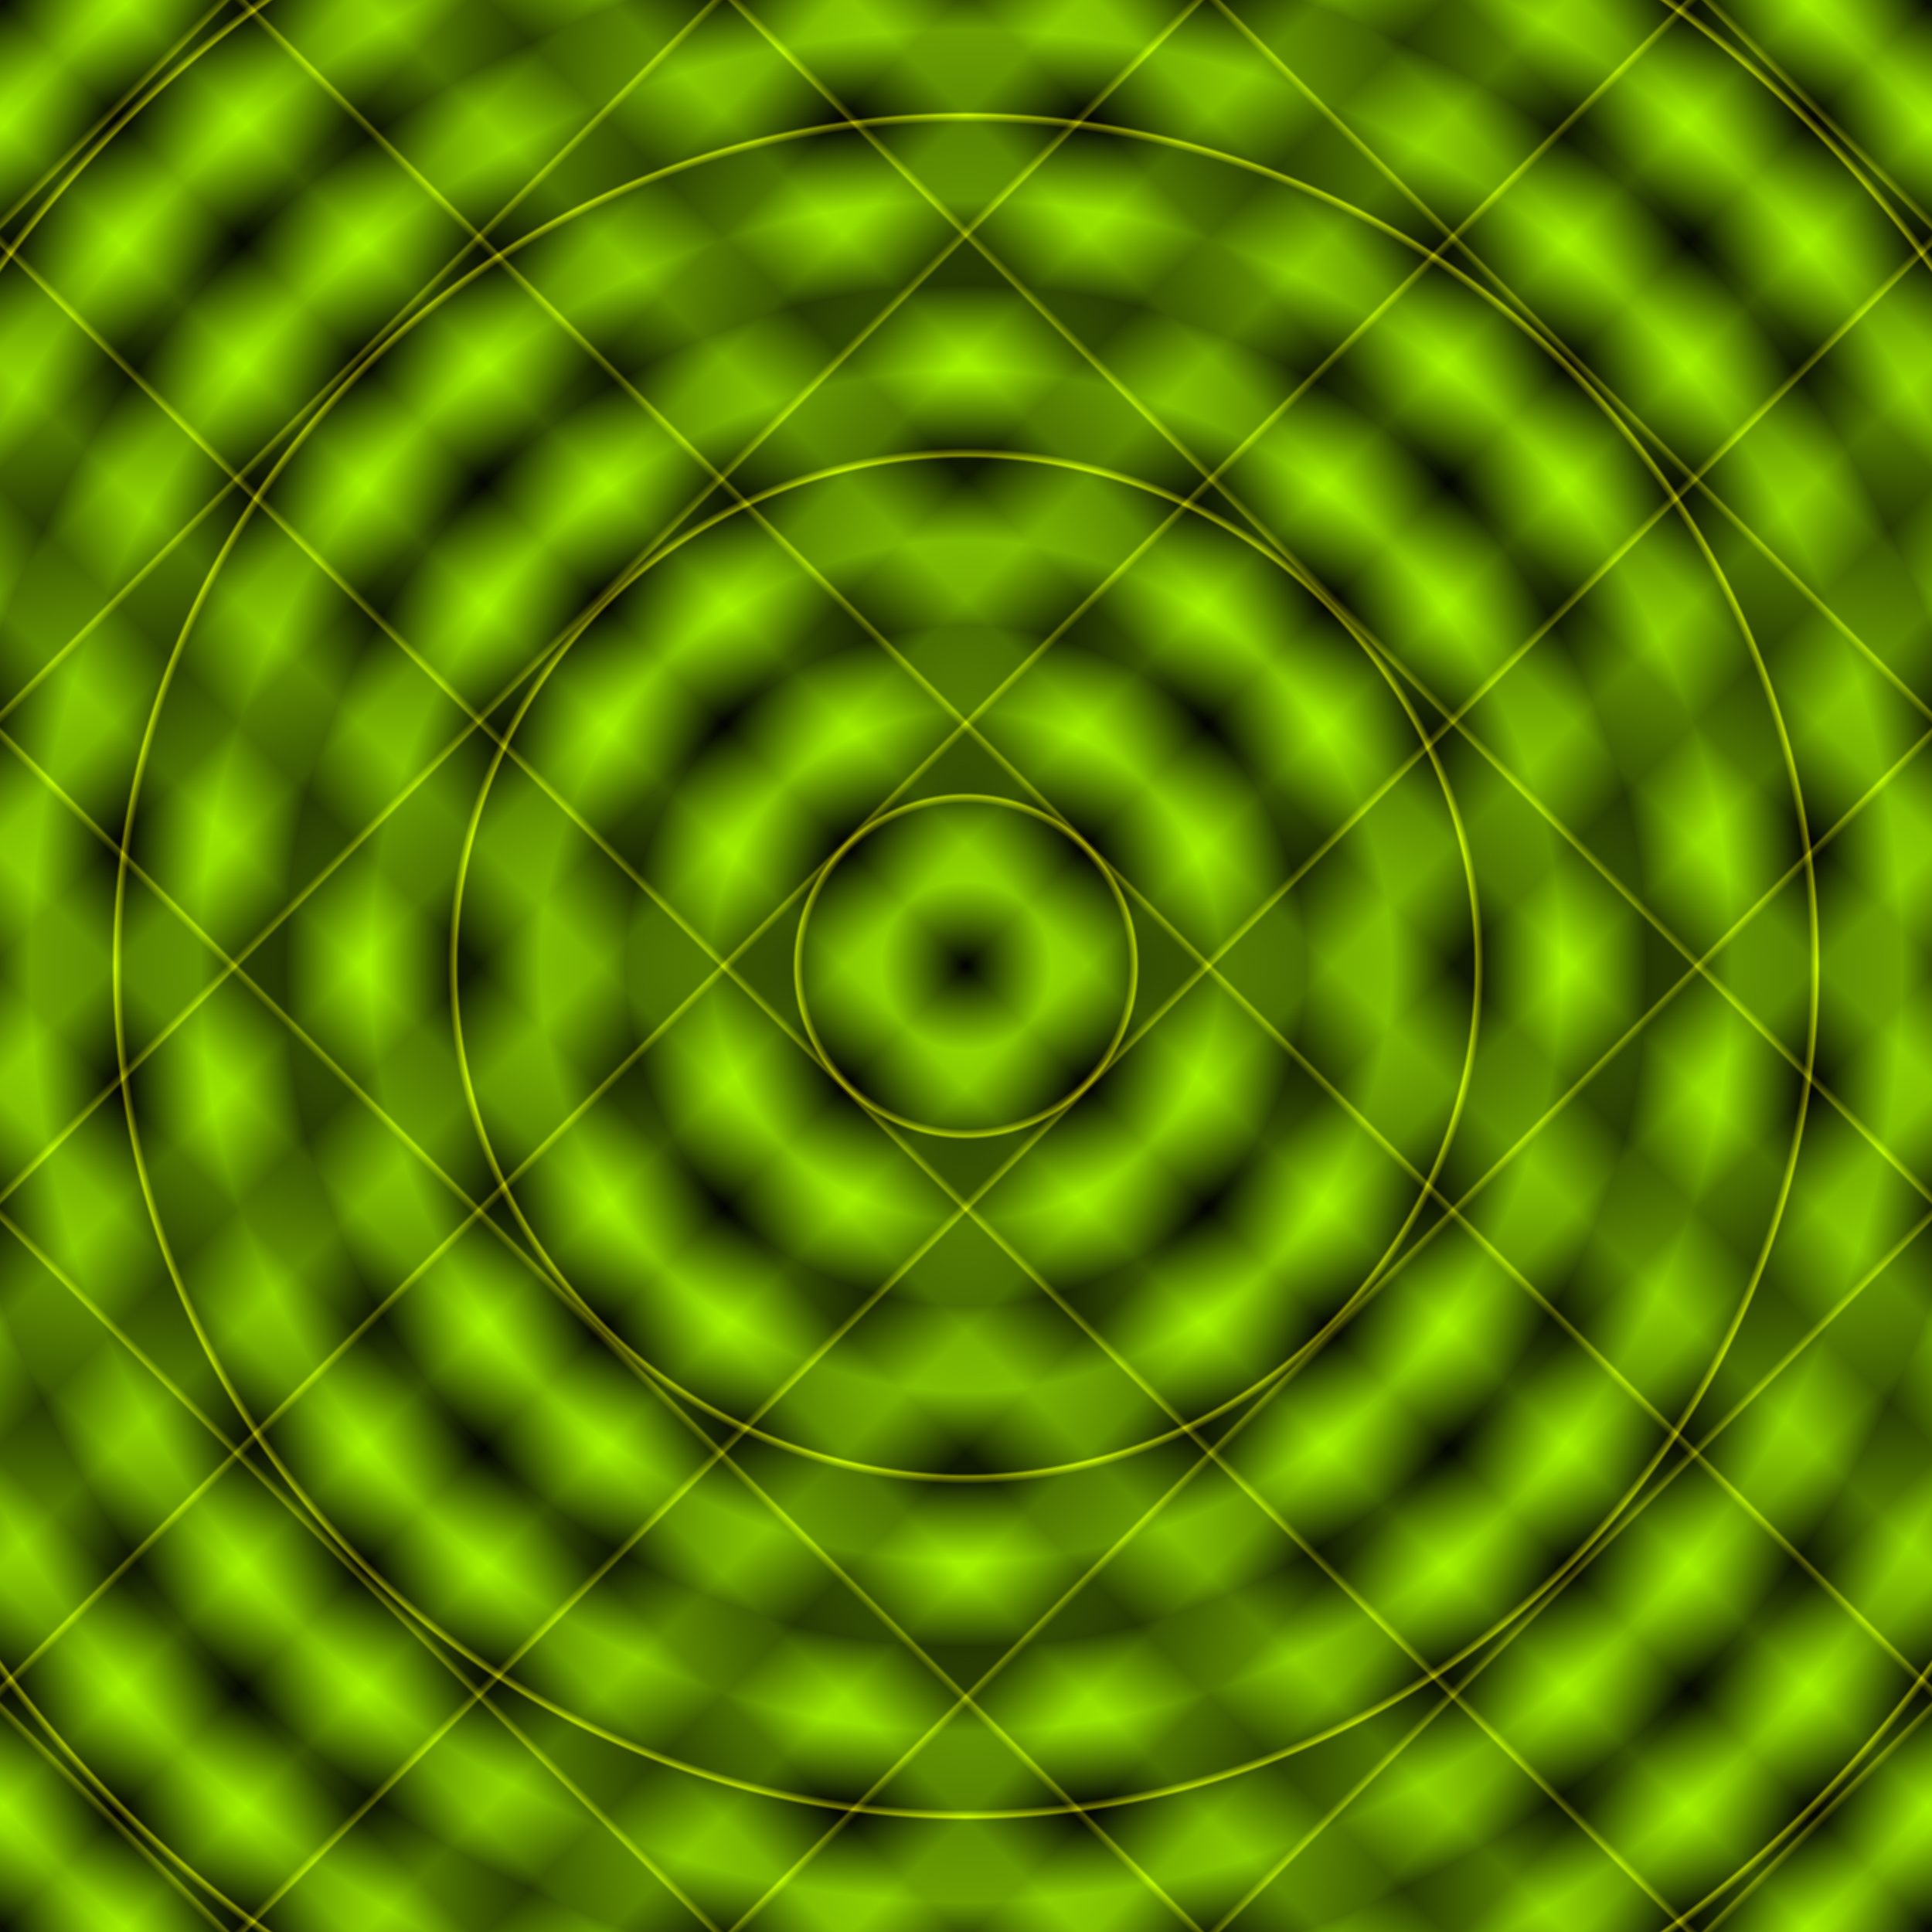
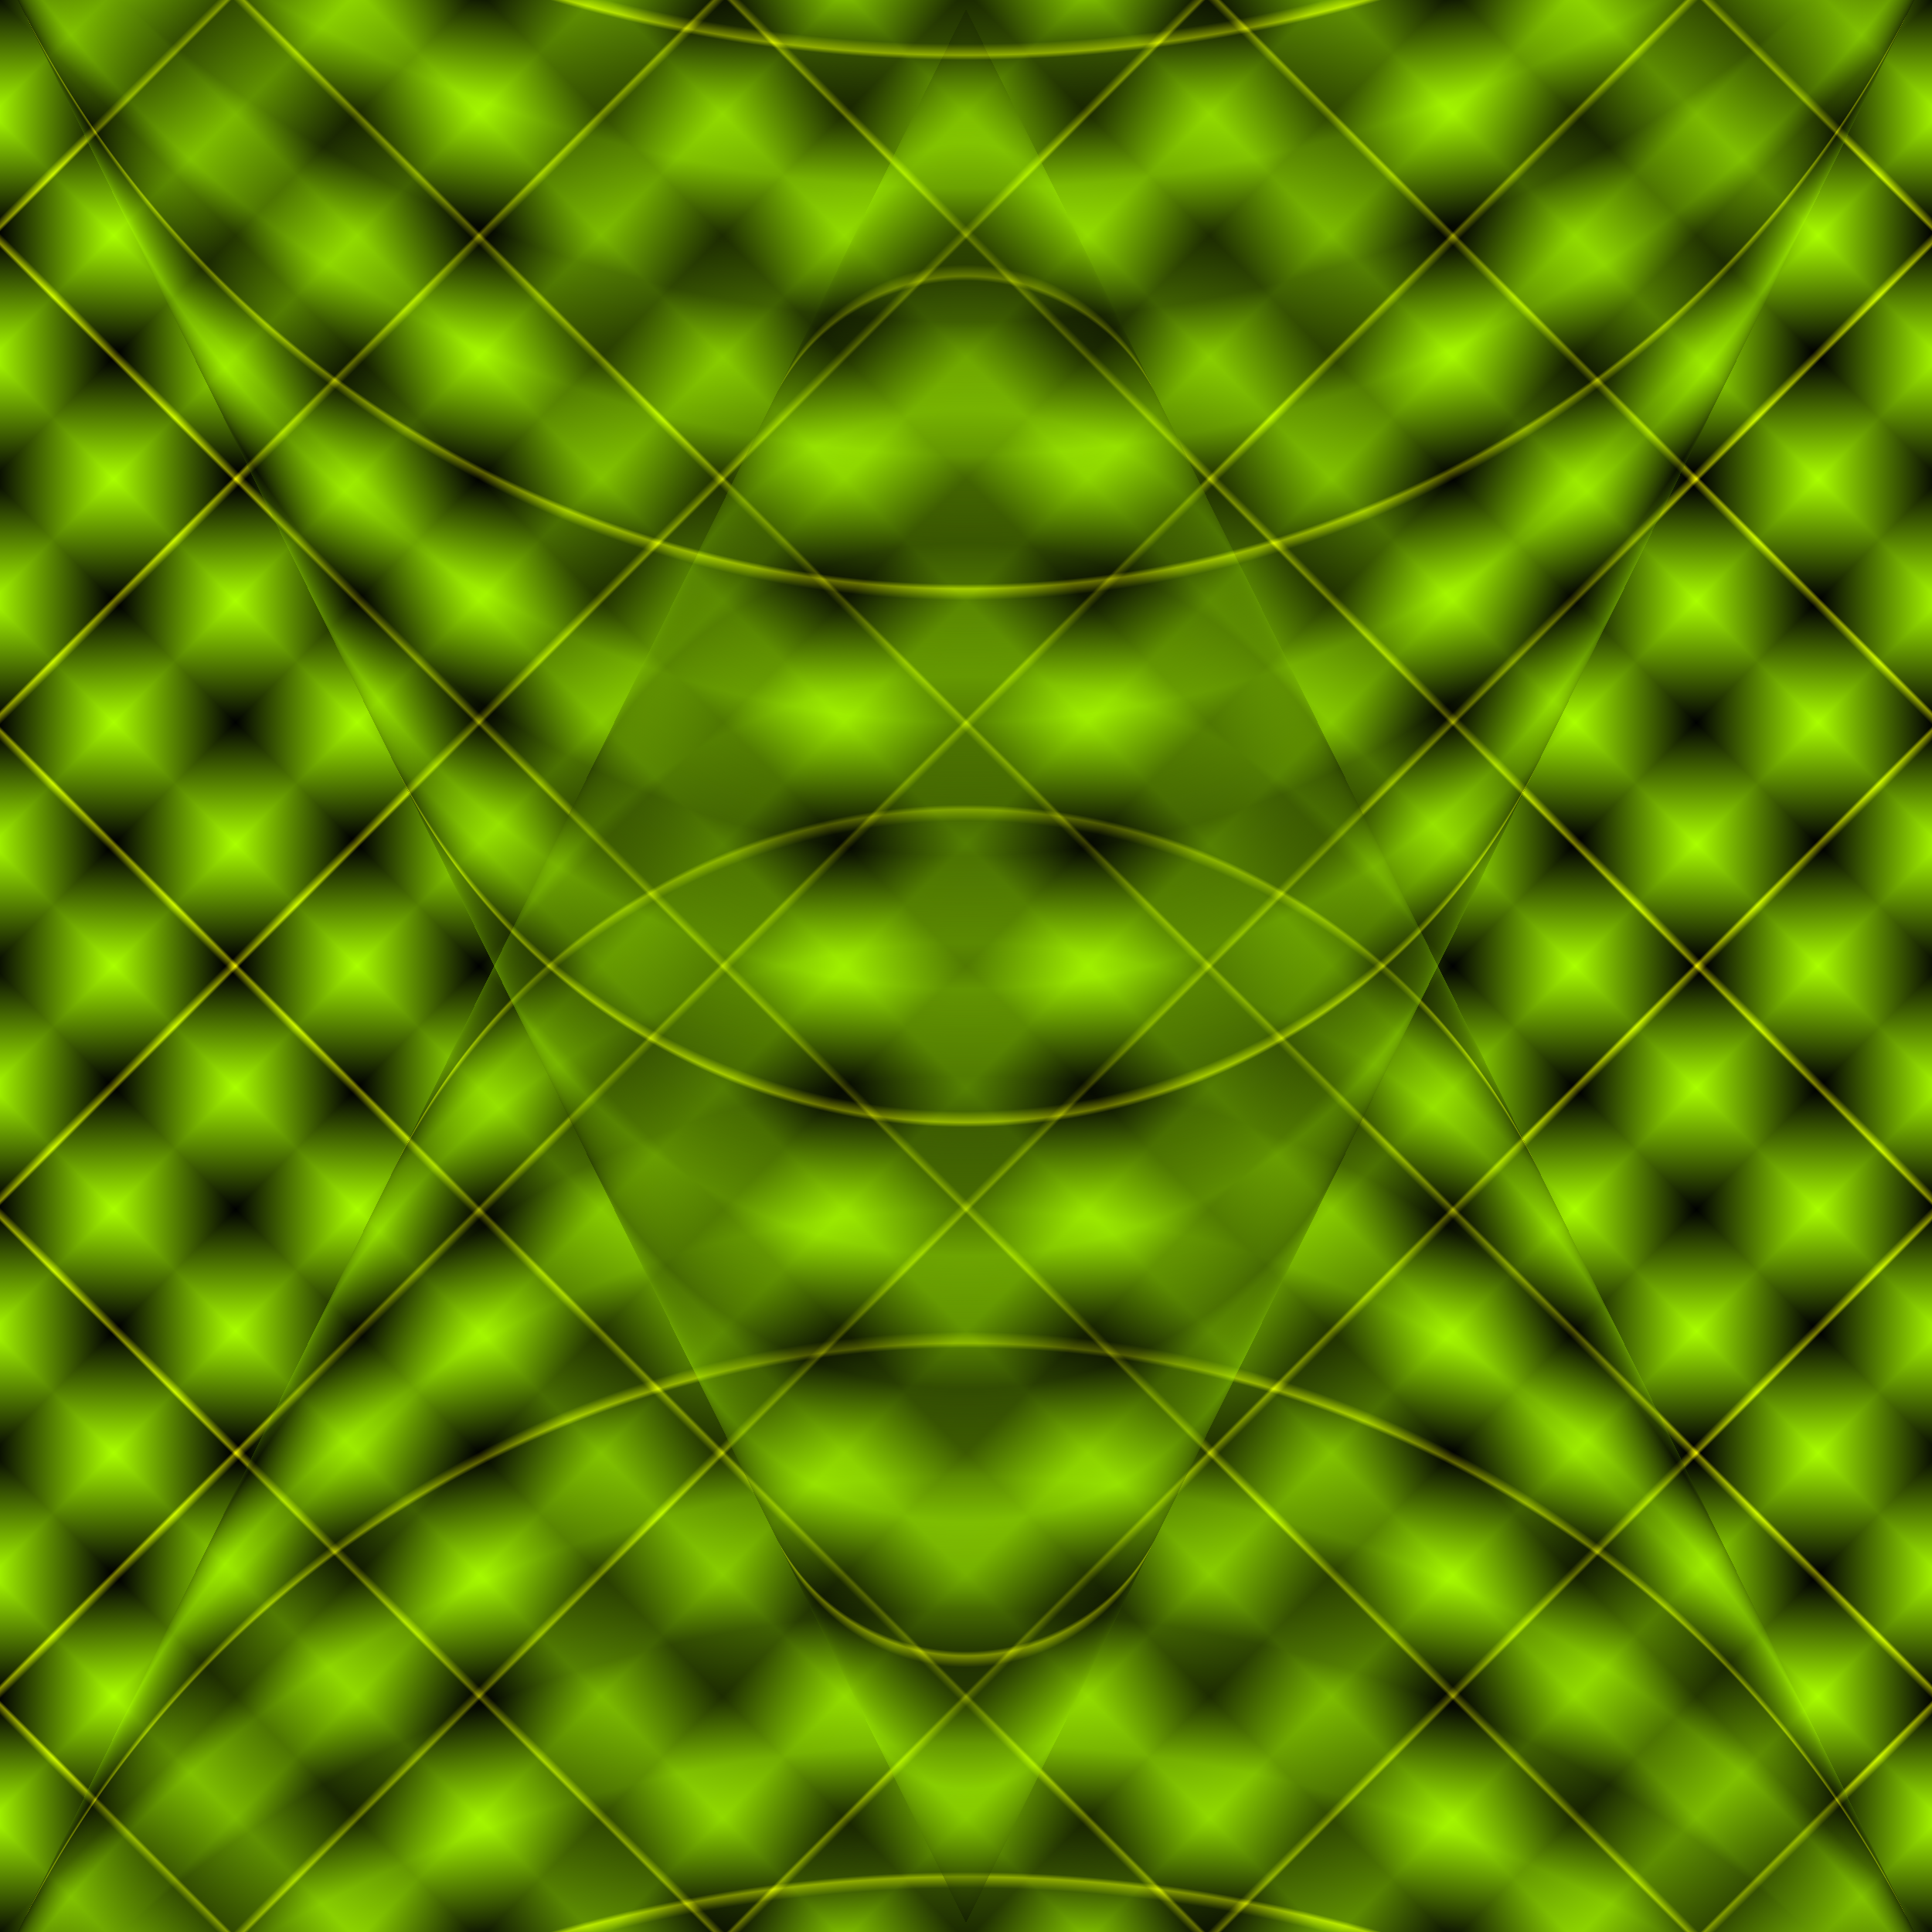
<svg xmlns="http://www.w3.org/2000/svg" xmlns:xlink="http://www.w3.org/1999/xlink" width="210mm" height="210mm" viewBox="0 0 210 210" version="1.1">
  <defs>
    <linearGradient id="linearGradient7" x1="0%" y1="0%" x2="12.5%" y2="12.5%" spreadMethod="reflect">
      <stop offset="0.000" style="stop-color:#000102;stop-opacity:1" />
      <stop offset="0.250" style="stop-color:#aaff00;stop-opacity:1" />
      <stop offset="0.479" style="stop-color:#000102;stop-opacity:1" />
      <stop offset="0.479" style="stop-color:#000102;stop-opacity:1" />
      <stop offset="0.500" style="stop-color:#ffff00;stop-opacity:1" />
      <stop offset="0.509" style="stop-color:#000102;stop-opacity:1" />
      <stop offset="0.509" style="stop-color:#000102;stop-opacity:1" />
      <stop offset="0.750" style="stop-color:#aaff00;stop-opacity:1" />
      <stop offset="1.000" style="stop-color:#000102;stop-opacity:1" />
    </linearGradient>
-     <radialGradient xlink:href="#linearGradient7" id="radialGradient77" cx="105" cy="105" fx="105" fy="105" r="37" gradientUnits="userSpaceOnUse" spreadMethod="reflect" />
+     <radialGradient xlink:href="#linearGradient7" id="radialGradient77" cx="105" cy="105" fx="105" fy="1" r="46" gradientUnits="userSpaceOnUse" spreadMethod="reflect" />
  </defs>
  <rect y="0" x="0" height="210" width="210" style="fill:url(#linearGradient7);stroke:none;opacity:1" transform="rotate(90, 105, 105)" />
  <rect y="0" x="0" height="210" width="210" style="fill:url(#linearGradient7);stroke:none;opacity:0.5" transform="rotate(0)" />
-   <rect y="0" x="0" height="210" width="210" style="fill:url(#radialGradient77);stroke:none;opacity:0.45" />
+   <rect y="0" x="0" height="210" width="210" style="fill:url(#radialGradient77);stroke:none;opacity:0.35" />
+   <rect y="0" x="0" height="210" width="210" transform="rotate(180, 105, 105)" style="fill:url(#radialGradient77);stroke:none;opacity:0.35" />
</svg>
